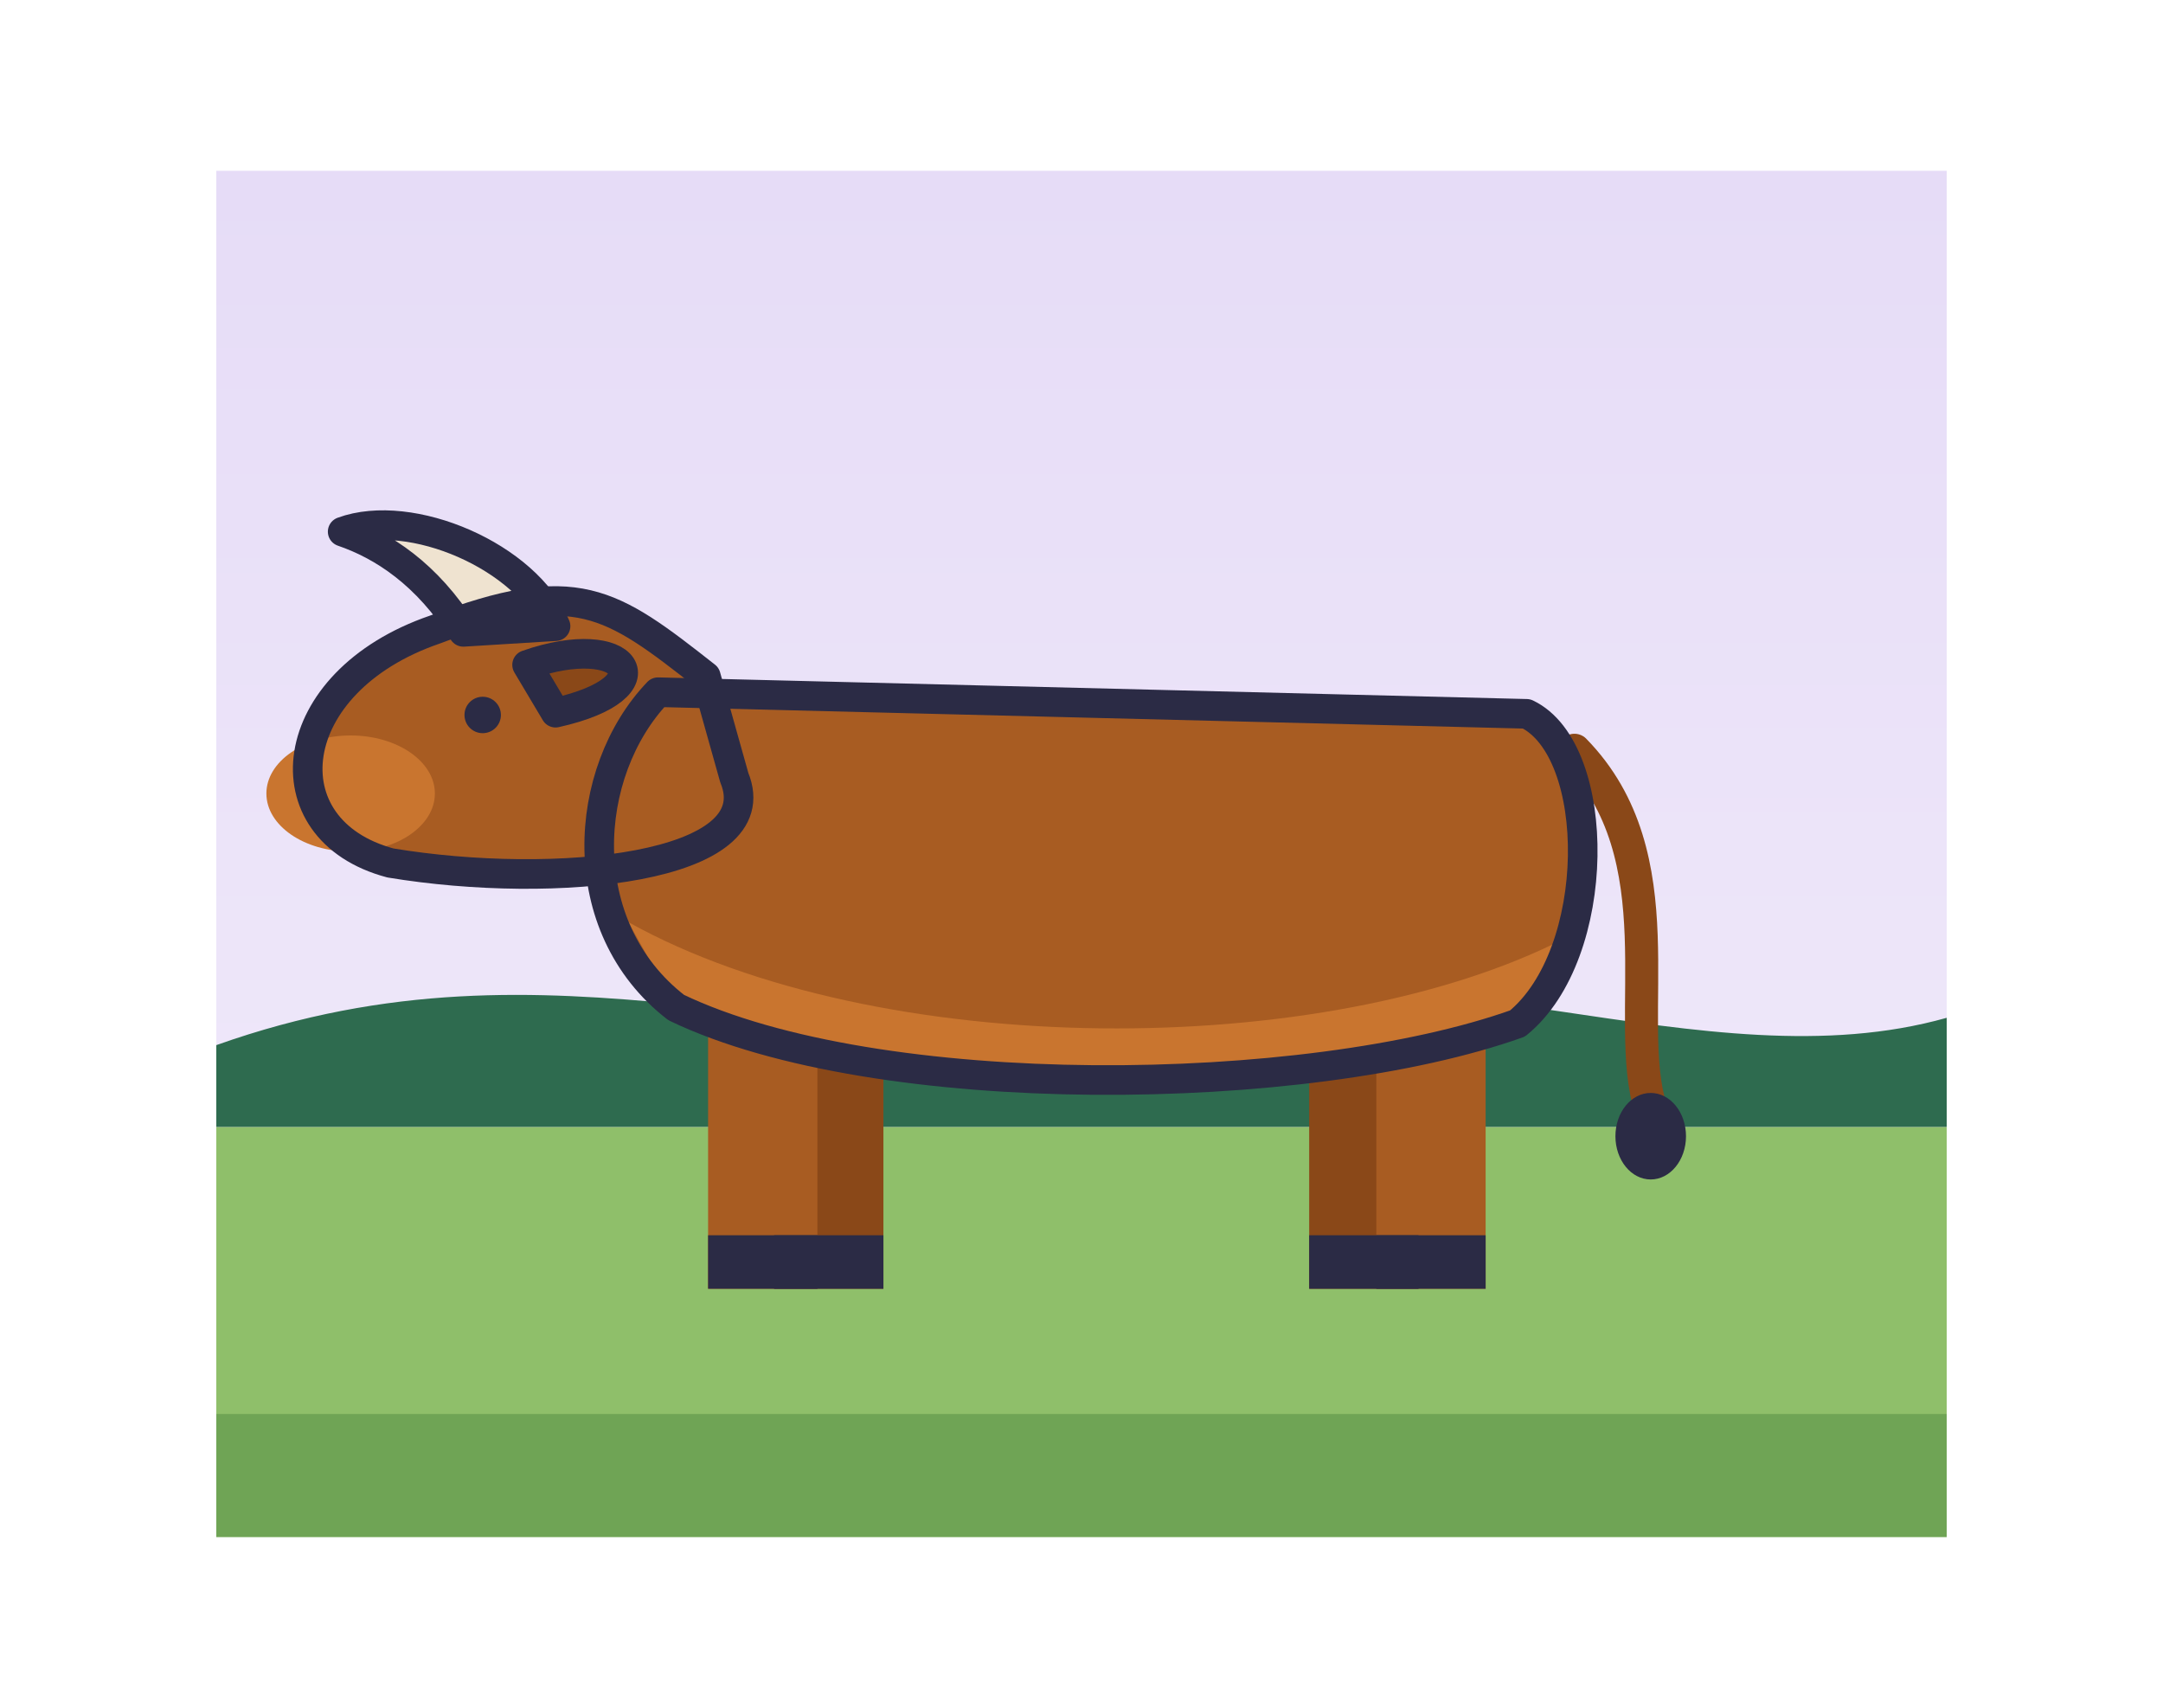
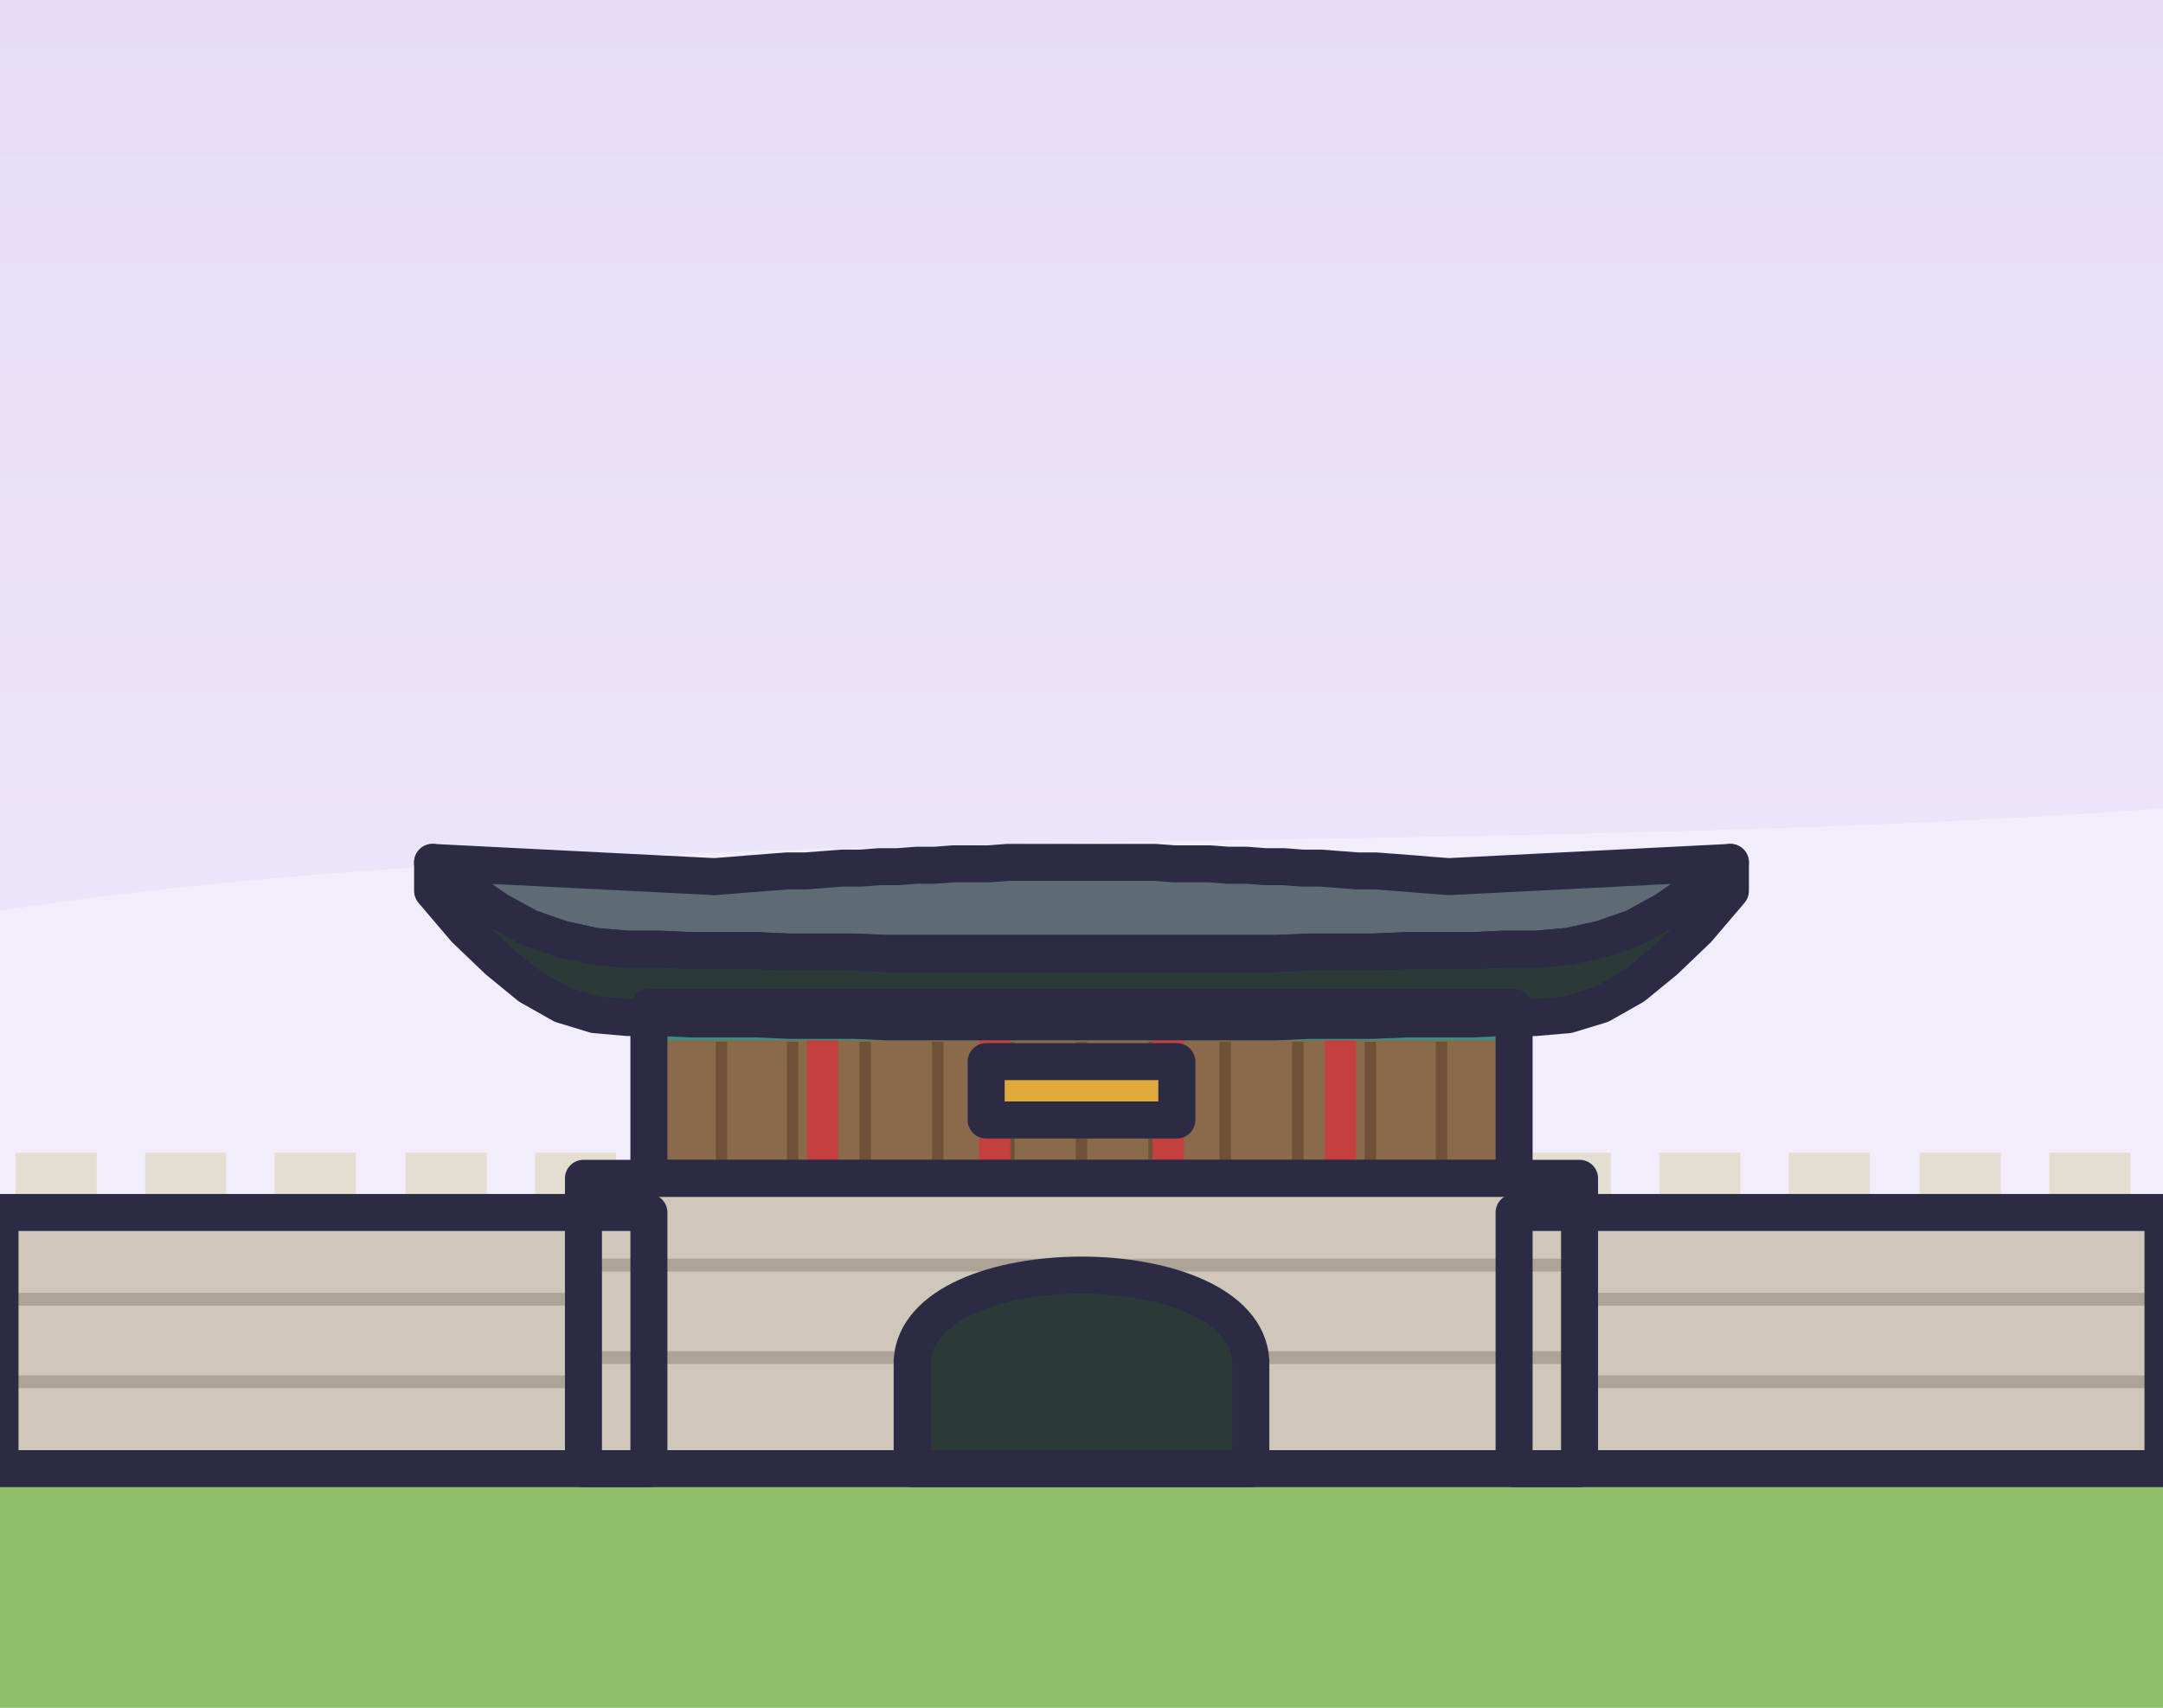
- <svg xmlns="http://www.w3.org/2000/svg" viewBox="-19.00 -15.00 190.00 150.00" width="152" height="120" role="img" aria-label="홍성 한우" data-landmark="hongjueupseong-walled-town">
+ <svg xmlns="http://www.w3.org/2000/svg" viewBox="0 0 152 120" width="152" height="120" role="img" aria-label="홍성 홍주읍성" data-landmark="hongjueupseong-walled-town">
  <defs>
    <linearGradient id="sky" x1="0" y1="0" x2="0" y2="1">
      <stop offset="0" stop-color="#E6DCF7" />
      <stop offset="1" stop-color="#F2ECFB" />
    </linearGradient>
  </defs>
  <rect width="152" height="120" fill="url(#sky)" />
-   <path d="M0,110.8 C42.6,109.8 103.4,110.2 152.0,110.6 L152.0,84.0 L0,84.0 Z" fill="#F2ECFB" opacity="1" />
-   <path d="M0,76.8 C30.4,66.0 51.7,79.2 79.0,73.2 C106.4,67.2 130.7,80.4 152,74.4 L152,84.0 L0,84.0 Z" fill="#2E6B4F" />
-   <rect y="84.0" width="152" height="36.0" fill="#8FBF6A" />
-   <rect y="109.2" width="152" height="10.8" fill="#6FA455" />
-   <rect x="49.0" y="73.5" width="9.6" height="24.7" fill="#8A4818" />
-   <rect x="96.0" y="73.5" width="9.6" height="24.7" fill="#8A4818" />
-   <rect x="43.2" y="73.5" width="9.6" height="24.7" fill="#A85C22" />
-   <rect x="101.9" y="73.5" width="9.6" height="24.7" fill="#A85C22" />
-   <rect x="43.2" y="93.5" width="9.6" height="4.7" fill="#2B2B45" />
-   <rect x="49.0" y="93.5" width="9.6" height="4.7" fill="#2B2B45" />
-   <rect x="96.0" y="93.5" width="9.6" height="4.7" fill="#2B2B45" />
-   <rect x="101.9" y="93.5" width="9.6" height="4.7" fill="#2B2B45" />
-   <path d="M38.8,45.8 L115.1,47.7 C121.8,50.9 121.8,68.8 114.3,74.9 C95.8,81.5 58.1,82.0 40.4,73.5 C31.2,66.4 32.1,52.8 38.8,45.8 Z" fill="#A85C22" />
-   <path d="M36.2,66.0 C58.1,78.2 97.5,78.2 118.5,67.4 C120.2,72.6 114.3,75.8 114.3,74.9 C95.8,81.5 58.1,82.0 40.4,73.5 Z" fill="#C9752F" />
-   <path d="M43.0,44.4 C34.6,37.8 31.6,35.6 19.2,40.3 C5.8,44.9 4.4,57.9 15.3,60.8 C29.8,63.2 48.8,61.3 45.5,53.3 Z" fill="#A85C22" />
-   <ellipse cx="11.8" cy="54.7" rx="7.4" ry="5.1" fill="#C9752F" />
-   <circle cx="23.4" cy="47.8" r="1.6" fill="#2B2B45" />
-   <path d="M27.3,43.4 C36.1,40.3 39.7,45.4 29.8,47.6 Z" fill="#8A4818" />
-   <path d="M21.7,40.5 C18.5,35.4 14.6,32.9 11.1,31.7 C17.1,29.5 27.3,33.9 29.8,40.0 Z" fill="#EFE3D0" />
-   <path d="M119.3,50.9 C128.5,60.3 123.5,74.4 126.0,82.4" fill="none" stroke="#8A4818" stroke-width="2.9" stroke-linecap="round" />
-   <ellipse cx="126.0" cy="84.8" rx="3.1" ry="3.8" fill="#2B2B45" />
+   <path d="M0,64.0 C42.6,57.4 103.4,60.4 152,56.8 L152,103.2 L0,103.2 Z" fill="#F2ECFB" opacity="1" />
+   <rect y="103.2" width="152" height="16.8" fill="#8FBF6A" />
+   <path d="M0.0,85.2 L45.6,85.2 L45.6,103.2 L0.0,103.2 Z" fill="#CFC7BA" />
+   <g fill="#E4DED2">
+     <rect x="1.1" y="81.0" width="5.7" height="4.2" />
+     <rect x="10.2" y="81.0" width="5.7" height="4.2" />
+     <rect x="19.3" y="81.0" width="5.7" height="4.2" />
+     <rect x="28.5" y="81.0" width="5.7" height="4.2" />
+     <rect x="37.6" y="81.0" width="5.7" height="4.2" />
+   </g>
+   <g stroke="#ADA396" stroke-width="0.9" fill="none">
+     <path d="M0.0,91.3 L45.6,91.3" />
+     <path d="M0.0,97.1 L45.6,97.1" />
+   </g>
+   <path d="M106.4,85.2 L152.0,85.2 L152.0,103.2 L106.4,103.2 Z" fill="#CFC7BA" />
+   <g fill="#E4DED2">
+     <rect x="107.5" y="81.0" width="5.7" height="4.2" />
+     <rect x="116.6" y="81.0" width="5.7" height="4.2" />
+     <rect x="125.7" y="81.0" width="5.7" height="4.2" />
+     <rect x="134.9" y="81.0" width="5.7" height="4.2" />
+     <rect x="144.0" y="81.0" width="5.7" height="4.2" />
+   </g>
+   <g stroke="#ADA396" stroke-width="0.9" fill="none">
+     <path d="M106.4,91.3 L152.0,91.3" />
+     <path d="M106.4,97.1 L152.0,97.1" />
+   </g>
+   <path d="M41.0,82.8 L111.0,82.8 L111.0,103.2 L41.0,103.2 Z" fill="#CFC7BA" />
+   <g stroke="#ADA396" stroke-width="0.9" fill="none">
+     <path d="M41.0,88.9 L111.0,88.9" />
+     <path d="M41.0,95.4 L111.0,95.4" />
+   </g>
+   <path d="M64.1,103.2 L64.1,95.6 C64.6,87.6 87.4,87.6 87.9,95.6 L87.9,103.2 Z" fill="#2B3A38" />
+   <path d="M45.6,70.8 L106.4,70.8 L106.4,82.8 L45.6,82.8 Z" fill="#8A6A4A" />
+   <g stroke="#6E5238" stroke-width="0.8">
+     <path d="M50.7,73.2 L50.7,82.8" />
+     <path d="M55.7,73.2 L55.7,82.8" />
+     <path d="M60.8,73.2 L60.8,82.8" />
+     <path d="M65.9,73.2 L65.9,82.8" />
+     <path d="M70.9,73.2 L70.9,82.8" />
+     <path d="M76.0,73.2 L76.0,82.8" />
+     <path d="M81.1,73.2 L81.1,82.8" />
+     <path d="M86.1,73.2 L86.1,82.8" />
+     <path d="M91.2,73.2 L91.2,82.8" />
+     <path d="M96.3,73.2 L96.3,82.8" />
+     <path d="M101.3,73.2 L101.3,82.8" />
+   </g>
+   <rect x="44.5" y="70.8" width="2.2" height="12.0" fill="#C4403F" />
+   <rect x="56.7" y="70.8" width="2.2" height="12.0" fill="#C4403F" />
+   <rect x="68.8" y="70.8" width="2.2" height="12.0" fill="#C4403F" />
+   <rect x="81.0" y="70.8" width="2.2" height="12.0" fill="#C4403F" />
+   <rect x="93.1" y="70.8" width="2.2" height="12.0" fill="#C4403F" />
+   <rect x="105.3" y="70.8" width="2.2" height="12.0" fill="#C4403F" />
+   <rect x="45.6" y="70.8" width="60.8" height="2.3" fill="#3E8E7E" />
+   <g fill="#E0A93B">
+     <rect x="50.6" y="71.3" width="2.1" height="1.0" />
+     <rect x="62.8" y="71.3" width="2.1" height="1.0" />
+     <rect x="75.0" y="71.3" width="2.1" height="1.0" />
+     <rect x="87.1" y="71.3" width="2.1" height="1.0" />
+     <rect x="99.3" y="71.3" width="2.1" height="1.0" />
+   </g>
+   <path d="M69.3,74.6 L82.7,74.6 L82.7,78.7 L69.3,78.7 Z" fill="#E0A93B" />
+   <path d="M30.4,60.6 L32.7,62.4 L35.0,64.0 L37.2,65.2 L39.5,66.0 L41.8,66.5 L44.1,66.7 L46.4,66.7 L48.6,66.8 L50.9,66.8 L53.2,66.8 L55.5,66.9 L57.8,66.9 L60.0,66.9 L62.3,67.0 L64.6,67.0 L66.9,67.0 L69.2,67.0 L71.4,67.0 L73.7,67.0 L76.0,67.0 L78.3,67.0 L80.6,67.0 L82.8,67.0 L85.1,67.0 L87.4,67.0 L89.7,67.0 L92.0,66.9 L94.2,66.9 L96.5,66.9 L98.8,66.8 L101.1,66.8 L103.4,66.8 L105.6,66.7 L107.9,66.7 L110.2,66.5 L112.5,66.0 L114.8,65.2 L117.0,64.0 L119.3,62.4 L121.6,60.6 L121.6,62.6 L119.3,65.3 L117.0,67.5 L114.8,69.3 L112.5,70.6 L110.2,71.3 L107.9,71.5 L105.6,71.5 L103.4,71.6 L101.1,71.6 L98.8,71.6 L96.5,71.7 L94.2,71.7 L92.0,71.7 L89.7,71.8 L87.4,71.8 L85.1,71.8 L82.8,71.8 L80.6,71.8 L78.3,71.8 L76.0,71.8 L73.7,71.8 L71.4,71.8 L69.2,71.8 L66.9,71.8 L64.6,71.8 L62.3,71.8 L60.0,71.7 L57.8,71.7 L55.5,71.7 L53.2,71.6 L50.9,71.6 L48.6,71.6 L46.4,71.5 L44.1,71.5 L41.8,71.3 L39.5,70.6 L37.2,69.3 L35.0,67.5 L32.7,65.3 L30.4,62.6 Z" fill="#2B3A38" />
+   <path d="M50.2,61.6 L51.5,61.5 L52.7,61.4 L54.0,61.3 L55.3,61.2 L56.6,61.2 L57.9,61.1 L59.2,61.0 L60.5,61.0 L61.8,60.9 L63.1,60.9 L64.4,60.8 L65.7,60.8 L67.0,60.7 L68.2,60.7 L69.5,60.7 L70.8,60.6 L72.1,60.6 L73.4,60.6 L74.7,60.6 L76.0,60.6 L77.3,60.6 L78.6,60.6 L79.9,60.6 L81.2,60.6 L82.5,60.7 L83.8,60.7 L85.0,60.7 L86.3,60.8 L87.6,60.8 L88.9,60.9 L90.2,60.9 L91.5,61.0 L92.8,61.0 L94.1,61.1 L95.4,61.2 L96.7,61.2 L98.0,61.3 L99.3,61.4 L100.5,61.5 L101.8,61.6 L121.6,60.6 L119.3,62.4 L117.0,64.0 L114.8,65.2 L112.5,66.0 L110.2,66.5 L107.9,66.7 L105.6,66.7 L103.4,66.8 L101.1,66.8 L98.8,66.8 L96.5,66.9 L94.2,66.9 L92.0,66.9 L89.7,67.0 L87.4,67.0 L85.1,67.0 L82.8,67.0 L80.6,67.0 L78.3,67.0 L76.0,67.0 L73.7,67.0 L71.4,67.0 L69.2,67.0 L66.9,67.0 L64.6,67.0 L62.3,67.0 L60.0,66.9 L57.8,66.9 L55.5,66.9 L53.2,66.8 L50.9,66.8 L48.6,66.8 L46.4,66.7 L44.1,66.7 L41.8,66.5 L39.5,66.0 L37.2,65.2 L35.0,64.0 L32.7,62.4 L30.4,60.6 Z" fill="#5E6B75" />
  <g fill="none" stroke="#2B2B45" stroke-width="2.6" stroke-linejoin="round" stroke-linecap="round">
-     <path d="M43.0,44.4 C34.6,37.8 31.6,35.6 19.2,40.3 C5.8,44.9 4.4,57.9 15.3,60.8 C29.8,63.2 48.8,61.3 45.5,53.3 Z" />
-     <path d="M38.8,45.8 L115.1,47.7 C121.8,50.9 121.8,68.8 114.3,74.9 C95.8,81.5 58.1,82.0 40.4,73.5 C31.2,66.4 32.1,52.8 38.8,45.8 Z" />
-     <path d="M27.3,43.4 C36.1,40.3 39.7,45.4 29.8,47.6 Z" />
-     <path d="M21.7,40.5 C18.5,35.4 14.6,32.9 11.1,31.7 C17.1,29.5 27.3,33.9 29.8,40.0 Z" />
+     <path d="M0.0,85.2 L45.6,85.2 L45.6,103.2 L0.0,103.2 Z" />
+     <path d="M106.4,85.2 L152.0,85.2 L152.0,103.2 L106.4,103.2 Z" />
+     <path d="M41.0,82.8 L111.0,82.8 L111.0,103.2 L41.0,103.2 Z" />
+     <path d="M64.1,103.2 L64.1,95.6 C64.6,87.6 87.4,87.6 87.9,95.6 L87.9,103.2 Z" />
+     <path d="M45.6,70.8 L106.4,70.8 L106.4,82.8 L45.6,82.8 Z" />
+     <path d="M69.3,74.6 L82.7,74.6 L82.7,78.7 L69.3,78.7 Z" />
+     <path d="M50.2,61.6 L51.5,61.5 L52.7,61.4 L54.0,61.3 L55.3,61.2 L56.6,61.2 L57.9,61.1 L59.2,61.0 L60.5,61.0 L61.8,60.9 L63.1,60.9 L64.4,60.8 L65.7,60.8 L67.0,60.7 L68.2,60.7 L69.5,60.7 L70.8,60.6 L72.1,60.6 L73.4,60.6 L74.7,60.6 L76.0,60.6 L77.3,60.6 L78.6,60.6 L79.9,60.6 L81.2,60.6 L82.5,60.7 L83.8,60.7 L85.0,60.7 L86.3,60.8 L87.6,60.8 L88.9,60.9 L90.2,60.9 L91.5,61.0 L92.8,61.0 L94.1,61.1 L95.4,61.2 L96.7,61.2 L98.0,61.3 L99.3,61.4 L100.5,61.5 L101.8,61.6 L121.6,60.6 L119.3,62.4 L117.0,64.0 L114.8,65.2 L112.5,66.0 L110.2,66.5 L107.9,66.7 L105.6,66.7 L103.4,66.8 L101.1,66.8 L98.8,66.8 L96.5,66.9 L94.2,66.9 L92.0,66.9 L89.7,67.0 L87.4,67.0 L85.1,67.0 L82.8,67.0 L80.6,67.0 L78.3,67.0 L76.0,67.0 L73.7,67.0 L71.4,67.0 L69.2,67.0 L66.9,67.0 L64.6,67.0 L62.3,67.0 L60.0,66.9 L57.8,66.9 L55.5,66.9 L53.2,66.8 L50.9,66.8 L48.6,66.8 L46.4,66.7 L44.1,66.7 L41.8,66.5 L39.5,66.0 L37.2,65.2 L35.0,64.0 L32.7,62.4 L30.4,60.6 Z" />
+     <path d="M30.4,60.6 L32.7,62.4 L35.0,64.0 L37.2,65.2 L39.5,66.0 L41.8,66.5 L44.1,66.7 L46.4,66.7 L48.6,66.8 L50.9,66.8 L53.2,66.8 L55.5,66.9 L57.8,66.9 L60.0,66.9 L62.3,67.0 L64.6,67.0 L66.9,67.0 L69.2,67.0 L71.4,67.0 L73.7,67.0 L76.0,67.0 L78.3,67.0 L80.6,67.0 L82.8,67.0 L85.1,67.0 L87.4,67.0 L89.7,67.0 L92.0,66.9 L94.2,66.9 L96.5,66.9 L98.8,66.8 L101.1,66.8 L103.4,66.8 L105.6,66.7 L107.9,66.7 L110.2,66.5 L112.5,66.0 L114.8,65.2 L117.0,64.0 L119.3,62.4 L121.6,60.6 L121.6,62.6 L119.3,65.3 L117.0,67.5 L114.8,69.3 L112.5,70.6 L110.2,71.3 L107.9,71.5 L105.6,71.5 L103.4,71.6 L101.1,71.6 L98.8,71.6 L96.5,71.7 L94.2,71.7 L92.0,71.7 L89.7,71.8 L87.4,71.8 L85.1,71.8 L82.8,71.8 L80.6,71.8 L78.3,71.8 L76.0,71.8 L73.7,71.8 L71.4,71.8 L69.2,71.8 L66.9,71.8 L64.6,71.8 L62.3,71.8 L60.0,71.7 L57.8,71.7 L55.5,71.7 L53.2,71.6 L50.9,71.6 L48.6,71.6 L46.4,71.5 L44.1,71.5 L41.8,71.3 L39.5,70.6 L37.2,69.3 L35.0,67.5 L32.7,65.3 L30.4,62.6 Z" />
  </g>
</svg>
